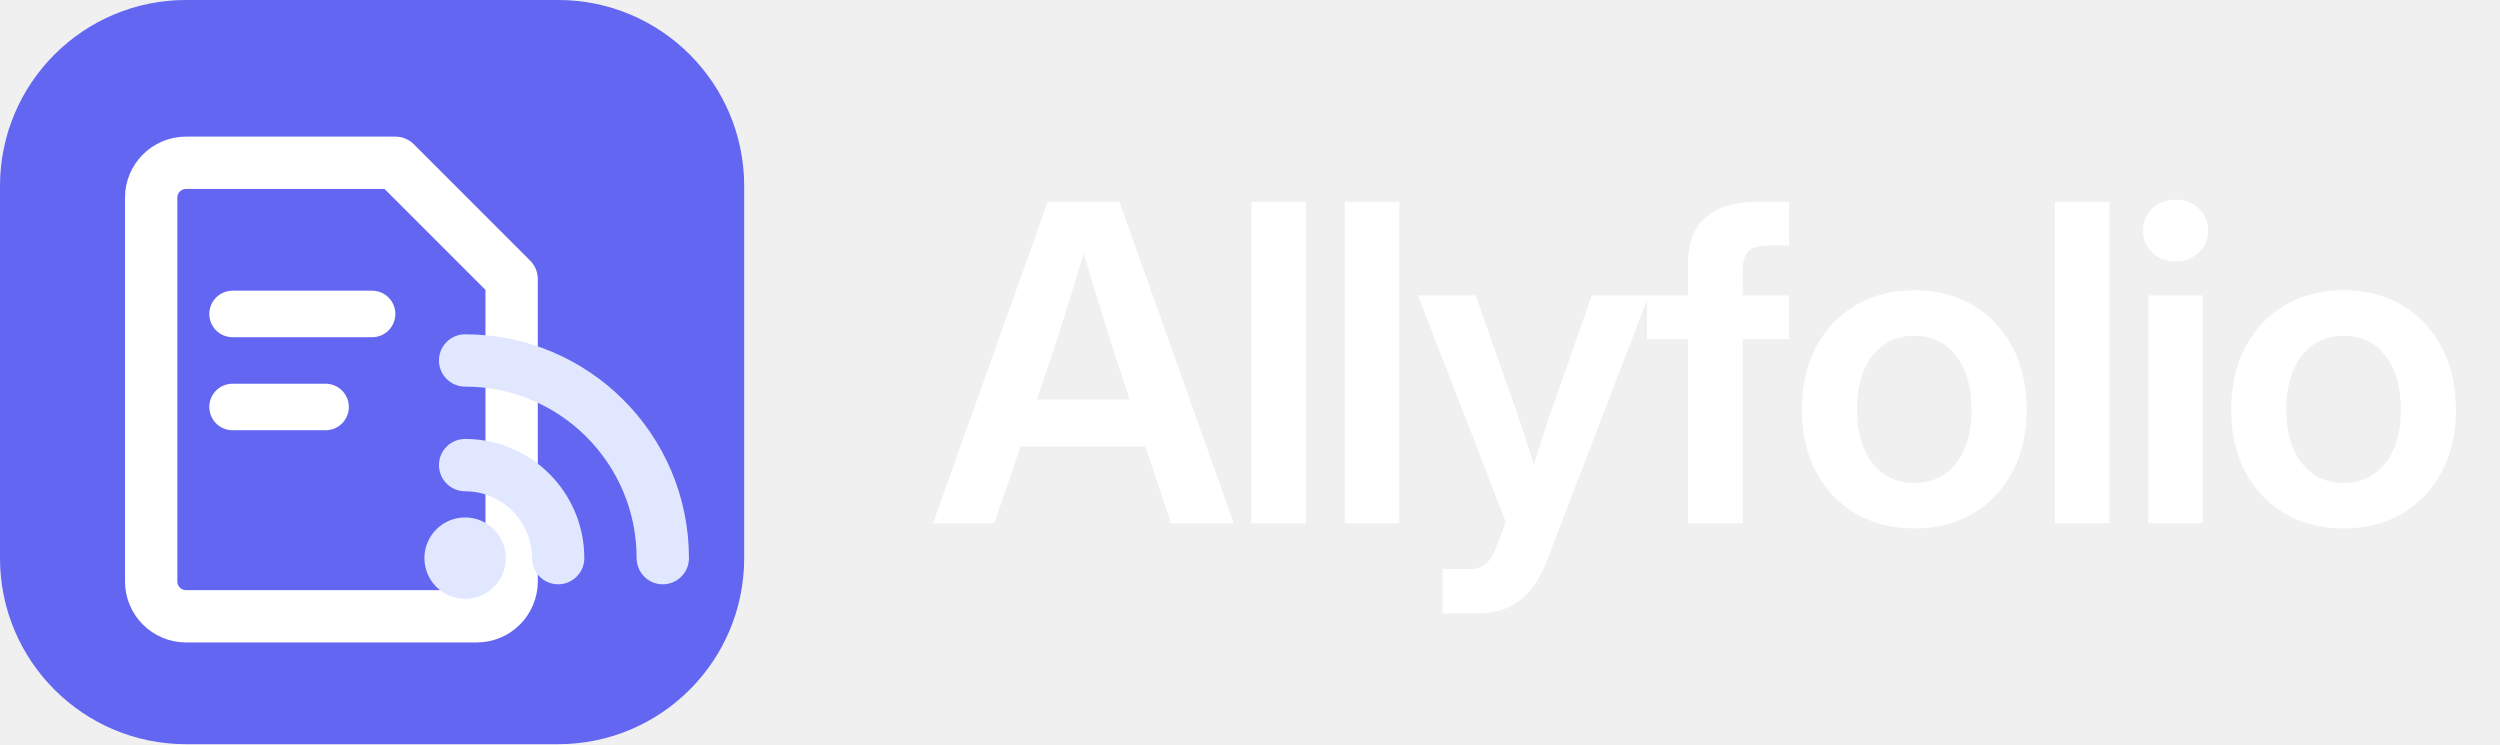
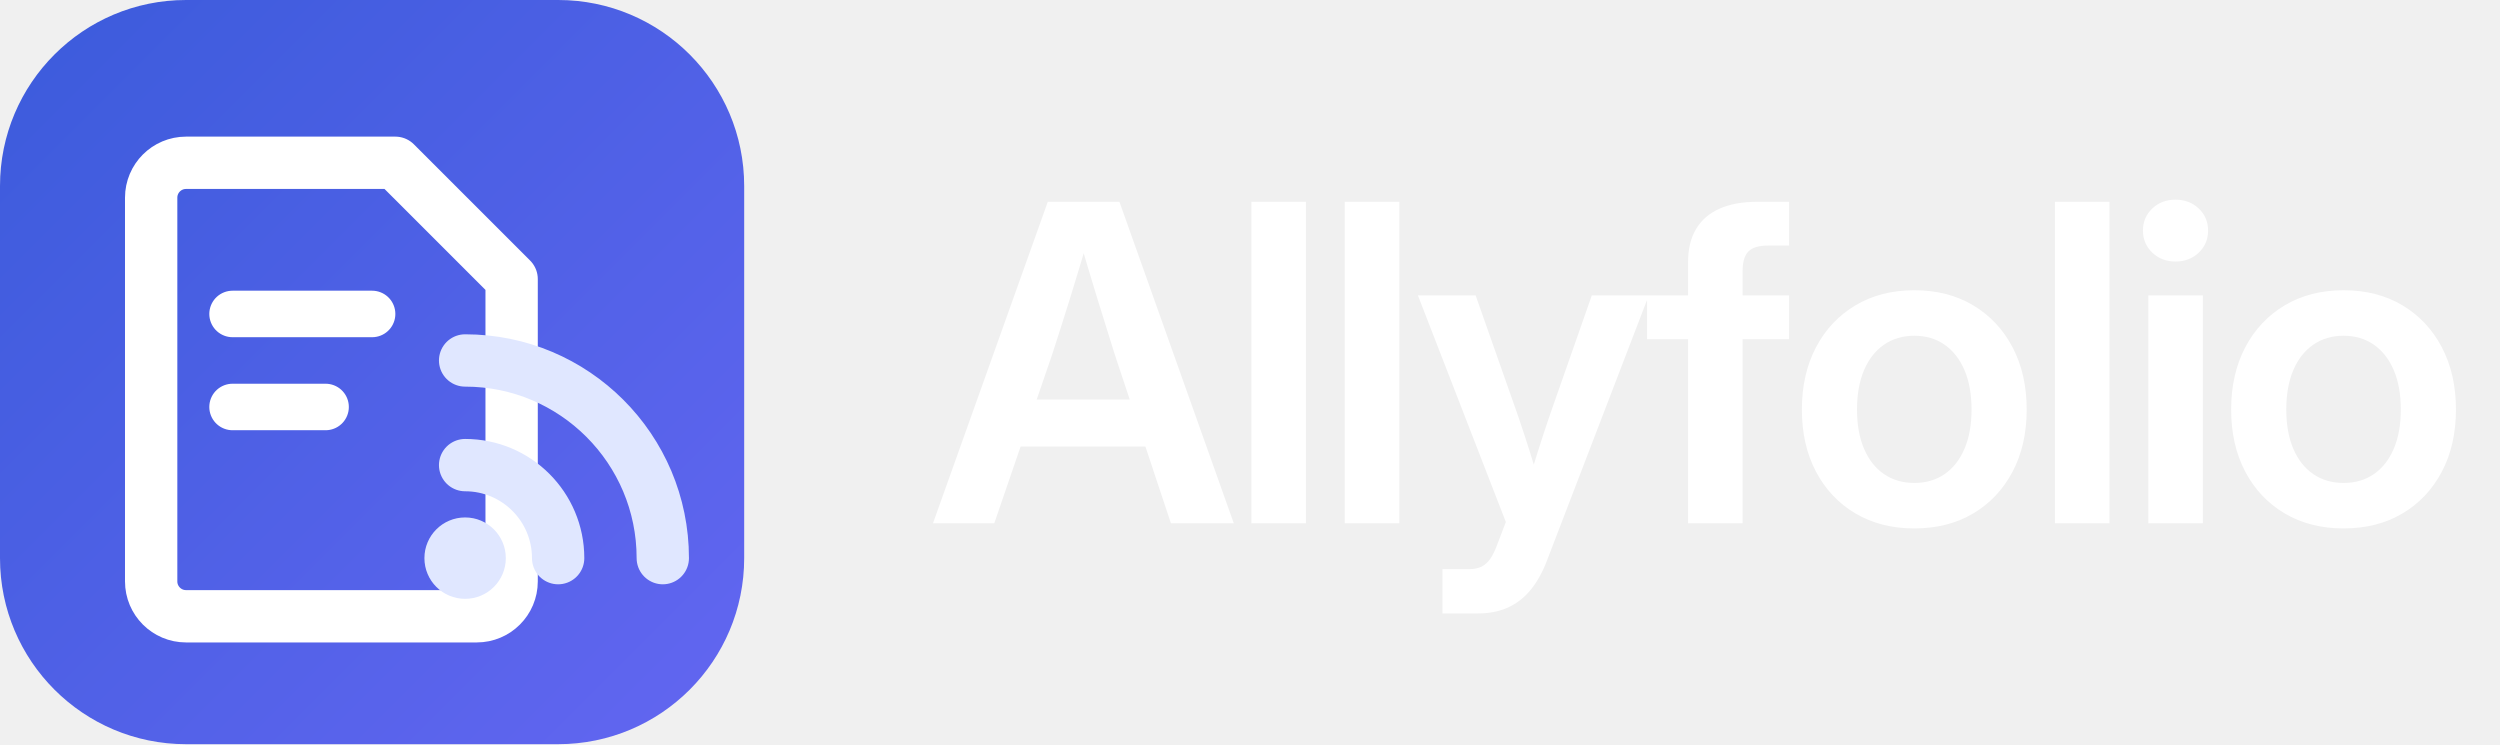
<svg xmlns="http://www.w3.org/2000/svg" viewBox="0 0 215 64" width="215" height="64" role="img" aria-label="Allyfolio">
-   <rect width="64" height="64" rx="16" fill="#6366f1" />
+   <defs>
+     <linearGradient id="afg-dark" x1="0" y1="0" x2="1" y2="1">
+       <stop offset="0" stop-color="#3b5bdb" />
+       <stop offset="1" stop-color="#6366f1" />
+     </linearGradient>
+   </defs>
+   <rect width="64" height="64" rx="16" fill="url(#afg-dark)" />
  <path d="M16 14h18l10 10v26a3 3 0 0 1-3 3H16a3 3 0 0 1-3-3V17a3 3 0 0 1 3-3z" fill="none" stroke="#fff" stroke-width="4.5" stroke-linejoin="round" />
  <path d="M20 27h12M20 35h8" stroke="#fff" stroke-width="4" stroke-linecap="round" />
  <path d="M40 40a8 8 0 0 1 8 8M40 31a17 17 0 0 1 17 17" fill="none" stroke="#e0e7ff" stroke-width="4.5" stroke-linecap="round" />
  <circle cx="40" cy="48" r="3.5" fill="#e0e7ff" />
  <path fill="#fff" d="M80.238 45.0 90.109 17.354H96.272L106.105 45.0H100.699L95.866 30.475Q95.138 28.163 94.34 25.577Q93.542 22.992 92.521 19.461H93.886Q92.852 22.992 92.047 25.577Q91.243 28.163 90.489 30.475L85.509 45.0ZM86.102 38.4V34.362H100.248V38.4Z M112.309 17.354V45.0H107.618V17.354Z M120.341 17.354V45.0H115.65V17.354Z M124.051 52.756V48.944H126.355Q126.994 48.944 127.427 48.724Q127.86 48.503 128.183 48.027Q128.506 47.551 128.781 46.781L129.503 44.893L121.941 25.406H126.905L130.501 35.619Q131.059 37.236 131.57 38.863Q132.081 40.49 132.565 42.114H131.262Q131.733 40.49 132.247 38.86Q132.76 37.229 133.313 35.619L136.895 25.406H141.796L133.034 48.223Q132.448 49.754 131.61 50.759Q130.772 51.764 129.653 52.26Q128.533 52.756 127.103 52.756Q126.354 52.756 125.577 52.756Q124.801 52.756 124.051 52.756Z M153.861 25.406V29.171H141.645V25.406ZM145.173 45.0V22.546Q145.173 20.855 145.858 19.701Q146.542 18.547 147.872 17.95Q149.202 17.354 151.133 17.354Q152.003 17.354 152.788 17.354Q153.574 17.354 153.861 17.354V21.118Q153.648 21.118 153.05 21.118Q152.452 21.118 152.058 21.118Q150.868 21.118 150.366 21.623Q149.864 22.127 149.864 23.322V45.0Z M164.628 45.445Q161.752 45.445 159.572 44.157Q157.391 42.869 156.177 40.568Q154.962 38.268 154.962 35.227Q154.962 32.174 156.177 29.865Q157.391 27.556 159.572 26.258Q161.752 24.961 164.628 24.961Q167.523 24.961 169.694 26.258Q171.865 27.556 173.08 29.865Q174.295 32.174 174.295 35.227Q174.295 38.268 173.08 40.568Q171.865 42.869 169.694 44.157Q167.523 45.445 164.628 45.445ZM164.628 41.533Q166.136 41.533 167.24 40.77Q168.344 40.008 168.949 38.588Q169.553 37.168 169.553 35.227Q169.553 33.256 168.949 31.839Q168.344 30.422 167.24 29.648Q166.136 28.874 164.628 28.874Q163.139 28.874 162.026 29.642Q160.913 30.41 160.308 31.833Q159.703 33.256 159.703 35.227Q159.703 37.18 160.308 38.594Q160.913 40.008 162.02 40.77Q163.127 41.533 164.628 41.533Z M181.414 17.354V45.0H176.724V17.354Z M184.756 45.0V25.406H189.446V45.0ZM187.094 22.492Q185.897 22.492 185.095 21.725Q184.294 20.958 184.294 19.827Q184.294 18.695 185.095 17.934Q185.897 17.172 187.086 17.172Q188.29 17.172 189.093 17.933Q189.895 18.693 189.895 19.836Q189.895 20.963 189.091 21.728Q188.288 22.492 187.094 22.492Z M201.546 45.445Q198.67 45.445 196.489 44.157Q194.309 42.869 193.094 40.568Q191.879 38.268 191.879 35.227Q191.879 32.174 193.094 29.865Q194.309 27.556 196.489 26.258Q198.67 24.961 201.546 24.961Q204.44 24.961 206.611 26.258Q208.783 27.556 209.997 29.865Q211.212 32.174 211.212 35.227Q211.212 38.268 209.997 40.568Q208.783 42.869 206.611 44.157Q204.44 45.445 201.546 45.445ZM201.546 41.533Q203.054 41.533 204.157 40.77Q205.261 40.008 205.866 38.588Q206.471 37.168 206.471 35.227Q206.471 33.256 205.866 31.839Q205.261 30.422 204.157 29.648Q203.054 28.874 201.546 28.874Q200.056 28.874 198.943 29.642Q197.83 30.41 197.225 31.833Q196.62 33.256 196.62 35.227Q196.62 37.18 197.225 38.594Q197.83 40.008 198.937 40.77Q200.044 41.533 201.546 41.533Z" />
</svg>
